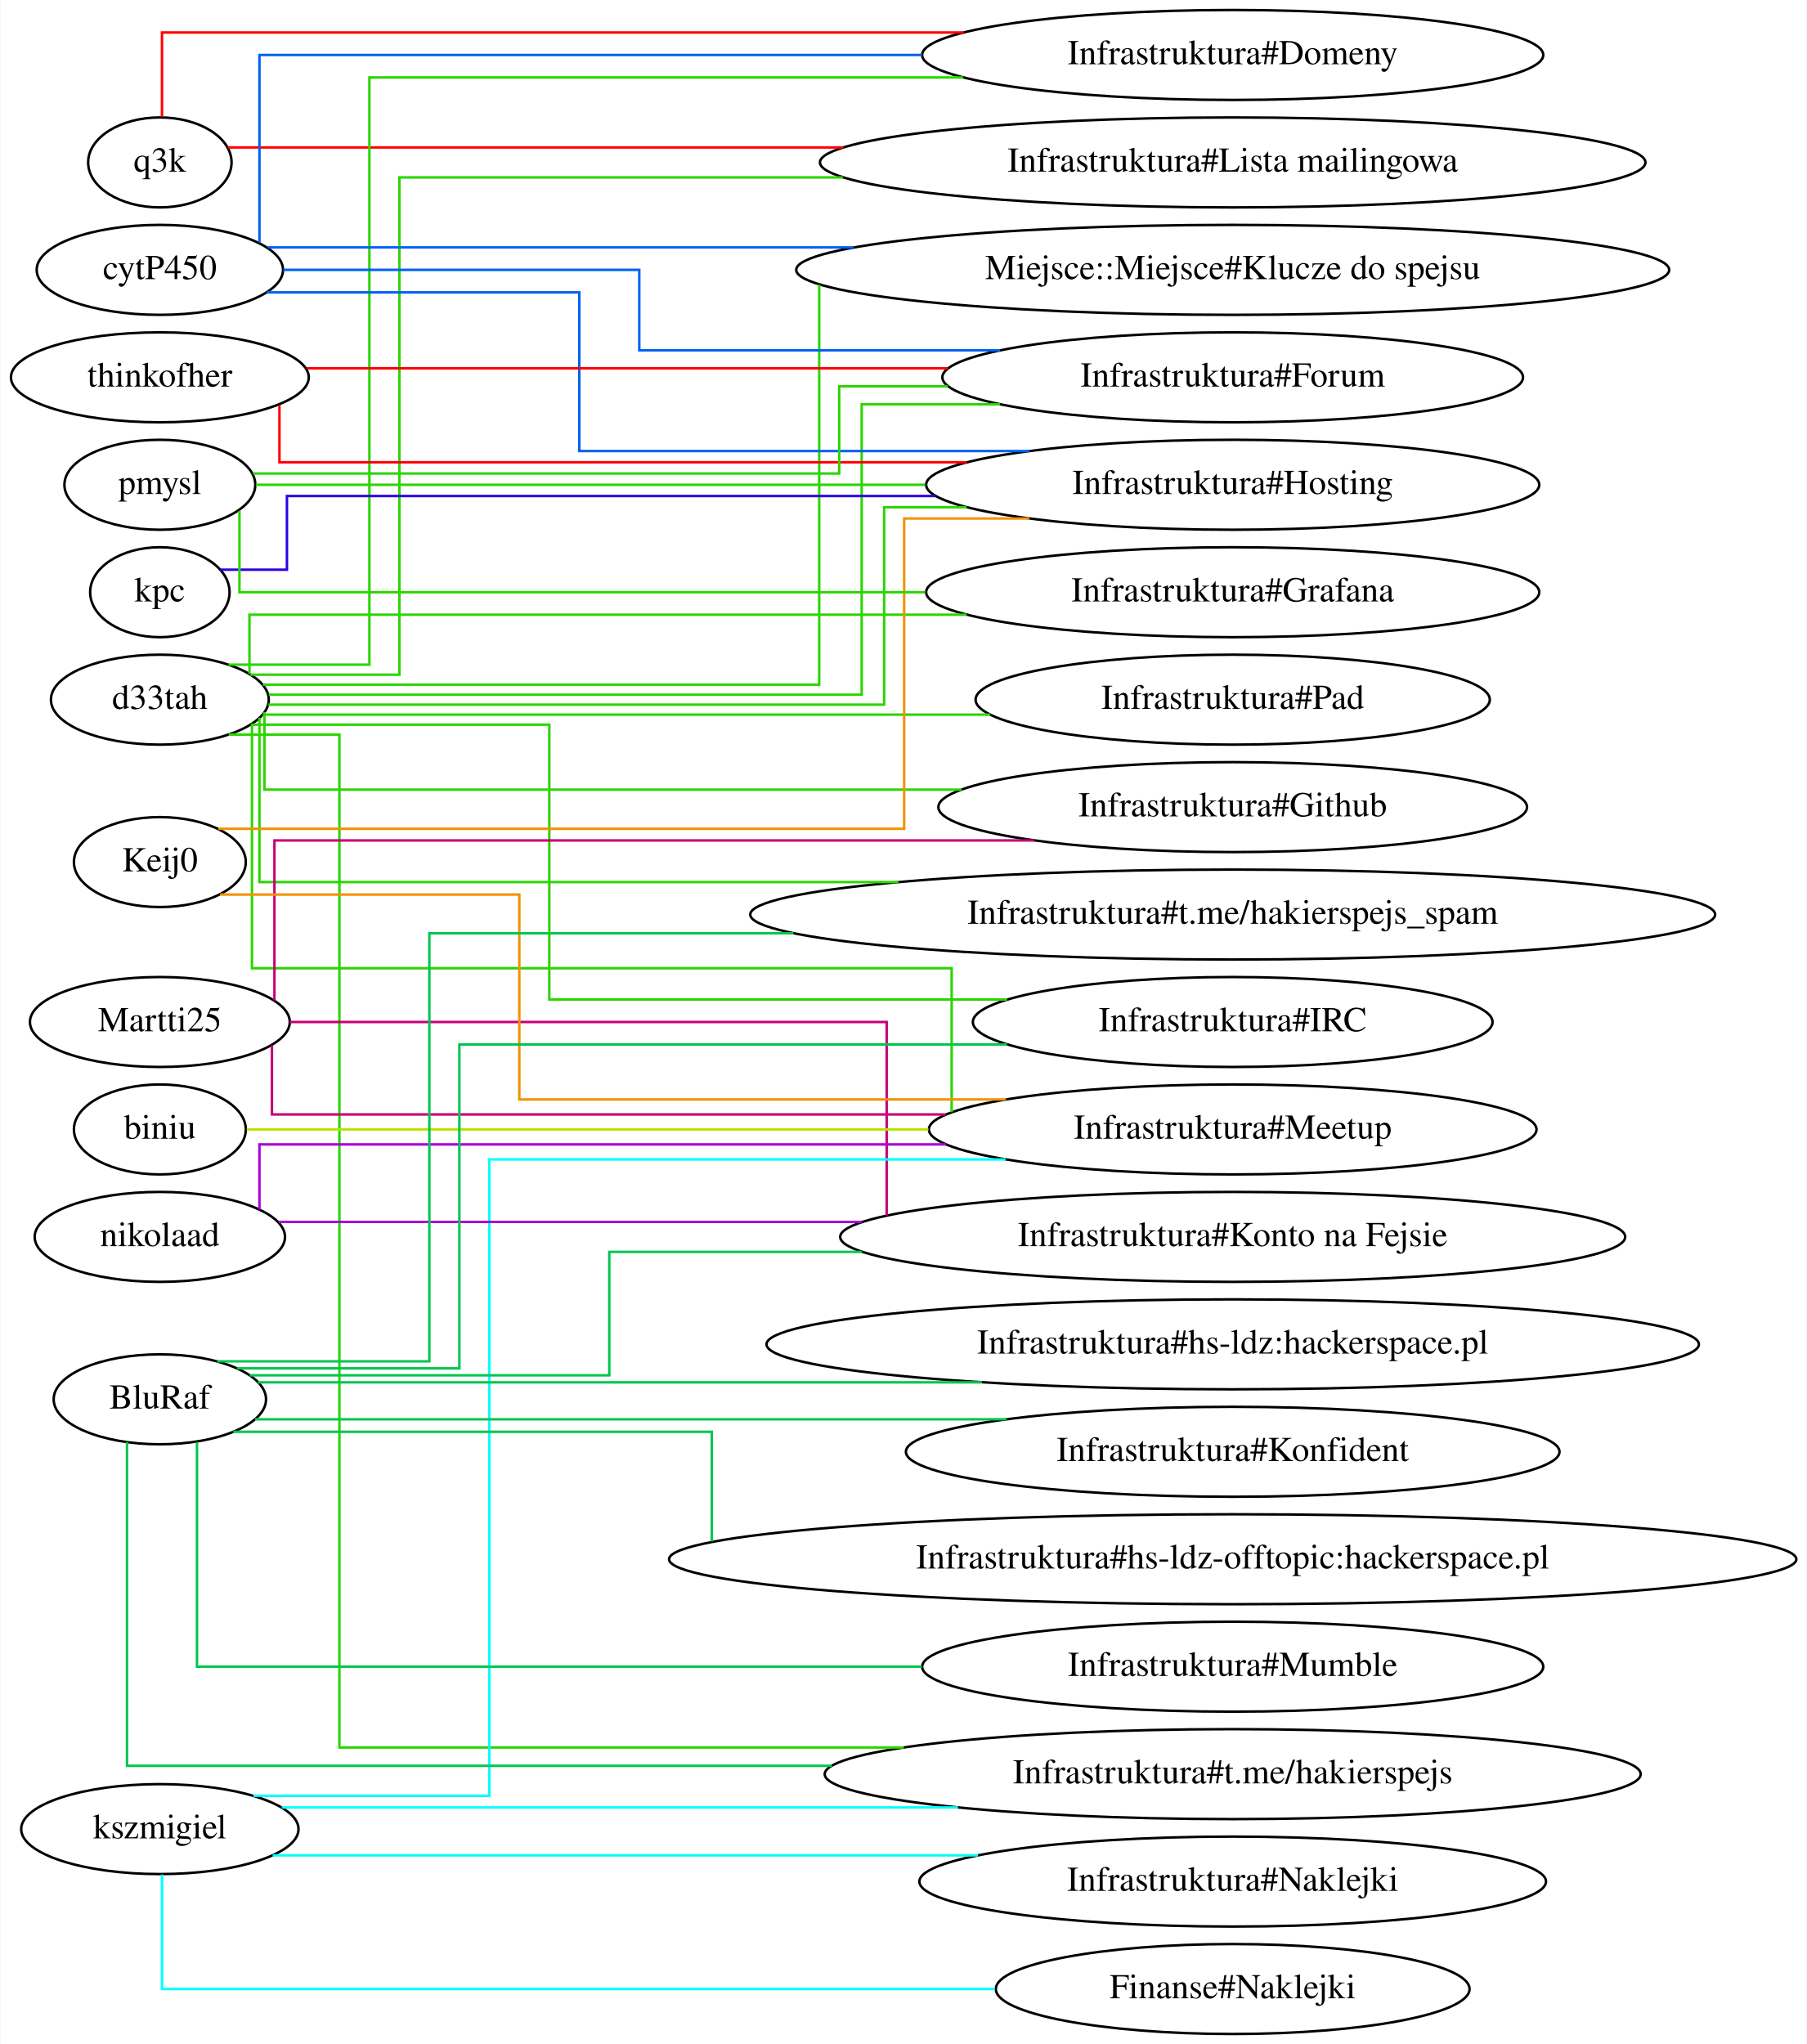
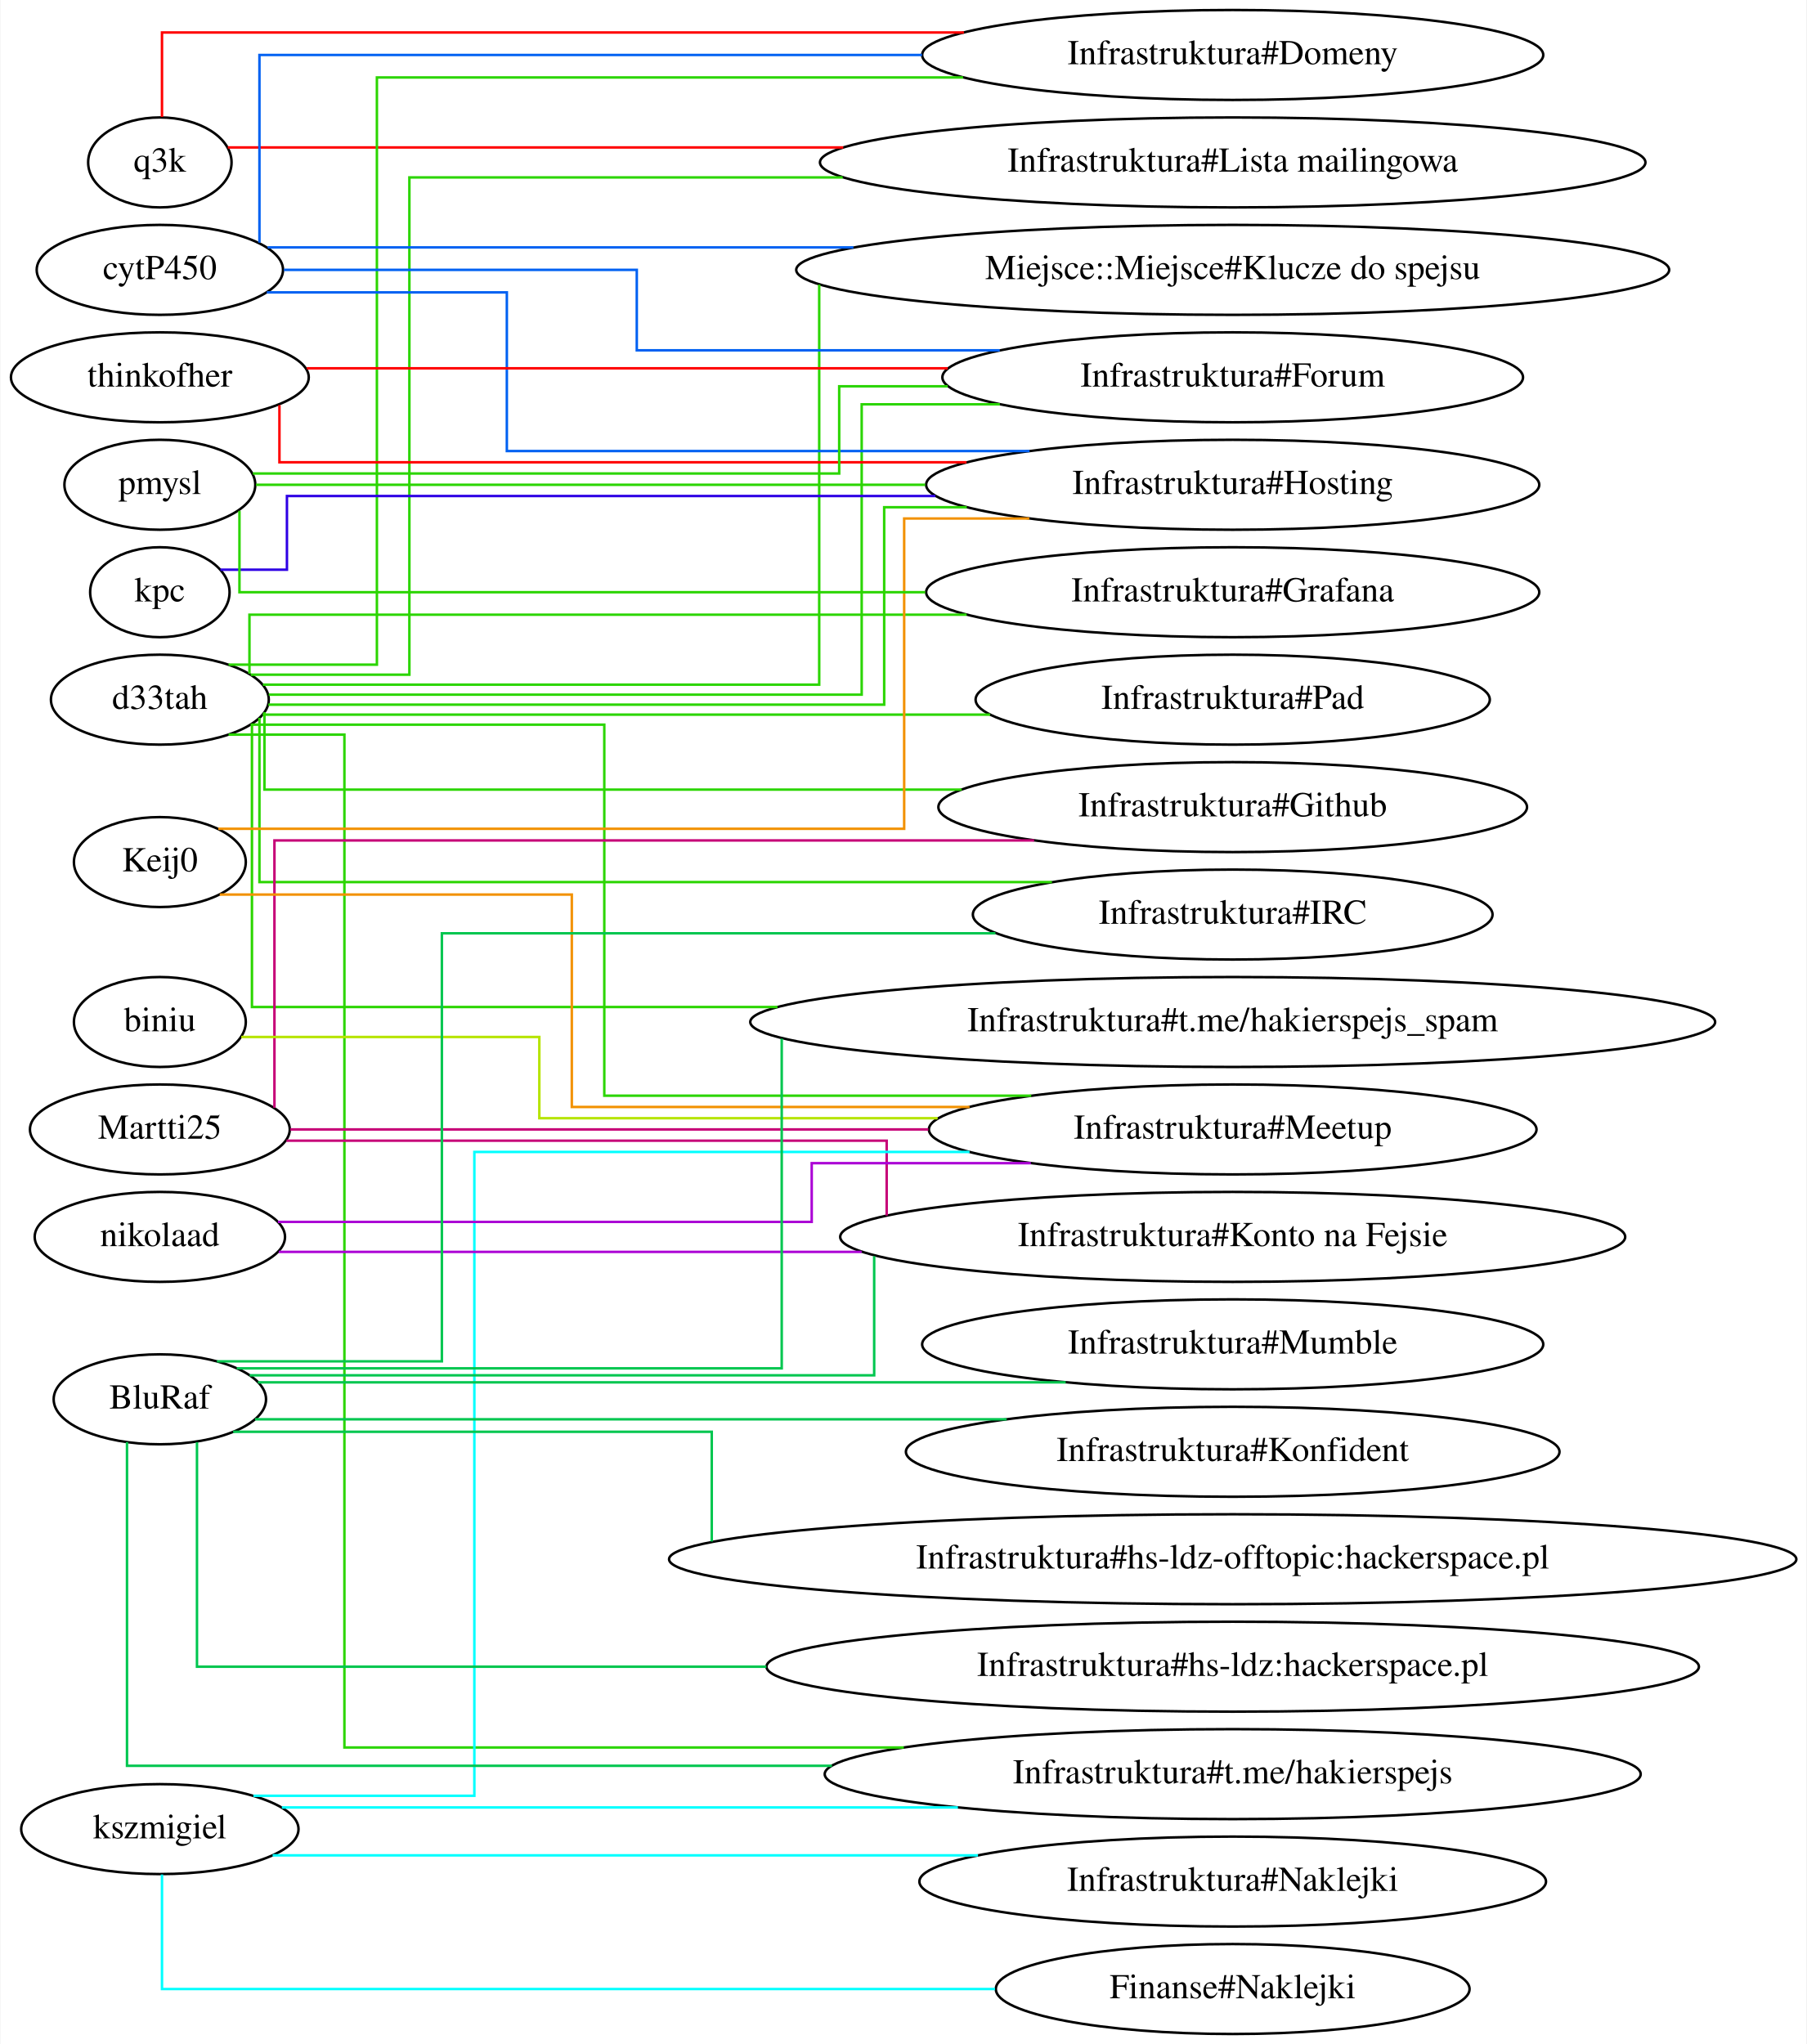
<svg xmlns="http://www.w3.org/2000/svg" width="723pt" height="818pt" viewBox="0.00 0.00 722.65 818.00">
  <g id="graph0" class="graph" transform="scale(1 1) rotate(0) translate(4 814)">
    <polygon fill="#ffffff" stroke="transparent" points="-4,4 -4,-814 718.649,-814 718.649,4 -4,4" />
    <g id="node1" class="node">
      <ellipse fill="none" stroke="#000000" cx="59.795" cy="-749" rx="28.695" ry="18" />
      <text text-anchor="middle" x="59.795" y="-745.3" font-family="Times,serif" font-size="14.00" fill="#000000">q3k</text>
    </g>
    <g id="node2" class="node">
+       <ellipse fill="none" stroke="#000000" cx="489.119" cy="-792" rx="124.278" ry="18" />
+       <text text-anchor="middle" x="489.119" y="-788.3" font-family="Times,serif" font-size="14.00" fill="#000000">Infrastruktura#Domeny</text>
+     </g>
+     <g id="edge1" class="edge">
+       <path fill="none" stroke="#ff0000" d="M60.649,-767.187C60.649,-782.182 60.649,-801 60.649,-801 60.649,-801 254.63,-801 381.551,-801" />
+     </g>
+     <g id="node3" class="node">
      <ellipse fill="none" stroke="#000000" cx="489.119" cy="-749" rx="165.171" ry="18" />
      <text text-anchor="middle" x="489.119" y="-745.3" font-family="Times,serif" font-size="14.00" fill="#000000">Infrastruktura#Lista mailingowa</text>
    </g>
-     <g id="edge1" class="edge">
+     <g id="edge2" class="edge">
      <path fill="none" stroke="#ff0000" d="M86.977,-755C135.915,-755 242.234,-755 333.265,-755" />
-     </g>
-     <g id="node3" class="node">
-       <ellipse fill="none" stroke="#000000" cx="489.119" cy="-792" rx="124.278" ry="18" />
-       <text text-anchor="middle" x="489.119" y="-788.3" font-family="Times,serif" font-size="14.00" fill="#000000">Infrastruktura#Domeny</text>
-     </g>
-     <g id="edge2" class="edge">
-       <path fill="none" stroke="#ff0000" d="M60.649,-767.187C60.649,-782.182 60.649,-801 60.649,-801 60.649,-801 254.63,-801 381.551,-801" />
    </g>
    <g id="node4" class="node">
      <ellipse fill="none" stroke="#000000" cx="59.795" cy="-534" rx="43.592" ry="18" />
      <text text-anchor="middle" x="59.795" y="-530.3" font-family="Times,serif" font-size="14.00" fill="#000000">d33tah</text>
    </g>
-     <g id="edge12" class="edge">
-       <path fill="none" stroke="#2bd500" d="M96.033,-544C123.178,-544 155.649,-544 155.649,-544 155.649,-544 155.649,-743 155.649,-743 155.649,-743 246.335,-743 333.124,-743" />
-     </g>
-     <g id="edge5" class="edge">
-       <path fill="none" stroke="#2bd500" d="M87.252,-548C111.707,-548 143.649,-548 143.649,-548 143.649,-548 143.649,-783 143.649,-783 143.649,-783 279.867,-783 381.232,-783" />
+     <g id="edge10" class="edge">
+       <path fill="none" stroke="#2bd500" d="M87.276,-548C112.722,-548 146.649,-548 146.649,-548 146.649,-548 146.649,-783 146.649,-783 146.649,-783 280.845,-783 381.23,-783" />
+     </g>
+     <g id="edge14" class="edge">
+       <path fill="none" stroke="#2bd500" d="M96.127,-544C124.678,-544 159.649,-544 159.649,-544 159.649,-544 159.649,-743 159.649,-743 159.649,-743 247.91,-743 333.068,-743" />
    </g>
    <g id="node5" class="node">
-       <ellipse fill="none" stroke="#000000" cx="489.119" cy="-448" rx="193.066" ry="18" />
-       <text text-anchor="middle" x="489.119" y="-444.3" font-family="Times,serif" font-size="14.00" fill="#000000">Infrastruktura#t.me/hakierspejs_spam</text>
+       <ellipse fill="none" stroke="#000000" cx="489.119" cy="-663" rx="116.18" ry="18" />
+       <text text-anchor="middle" x="489.119" y="-659.3" font-family="Times,serif" font-size="14.00" fill="#000000">Infrastruktura#Forum</text>
    </g>
    <g id="edge3" class="edge">
-       <path fill="none" stroke="#2bd500" d="M99.649,-526.734C99.649,-508.269 99.649,-461 99.649,-461 99.649,-461 242.656,-461 355.358,-461" />
+       <path fill="none" stroke="#2bd500" d="M103.37,-536C182.257,-536 340.649,-536 340.649,-536 340.649,-536 340.649,-652.2 340.649,-652.2 340.649,-652.2 366.104,-652.2 395.934,-652.2" />
    </g>
    <g id="node6" class="node">
      <ellipse fill="none" stroke="#000000" cx="489.119" cy="-577" rx="122.678" ry="18" />
      <text text-anchor="middle" x="489.119" y="-573.3" font-family="Times,serif" font-size="14.00" fill="#000000">Infrastruktura#Grafana</text>
    </g>
    <g id="edge4" class="edge">
      <path fill="none" stroke="#2bd500" d="M95.649,-544.386C95.649,-554.385 95.649,-568 95.649,-568 95.649,-568 266.113,-568 382.641,-568" />
    </g>
    <g id="node7" class="node">
-       <ellipse fill="none" stroke="#000000" cx="489.119" cy="-620" rx="122.678" ry="18" />
-       <text text-anchor="middle" x="489.119" y="-616.3" font-family="Times,serif" font-size="14.00" fill="#000000">Infrastruktura#Hosting</text>
+       <ellipse fill="none" stroke="#000000" cx="489.119" cy="-104" rx="163.271" ry="18" />
+       <text text-anchor="middle" x="489.119" y="-100.3" font-family="Times,serif" font-size="14.00" fill="#000000">Infrastruktura#t.me/hakierspejs</text>
+     </g>
+     <g id="edge5" class="edge">
+       <path fill="none" stroke="#2bd500" d="M87.295,-520C108.293,-520 133.649,-520 133.649,-520 133.649,-520 133.649,-114.667 133.649,-114.667 133.649,-114.667 256.301,-114.667 357.513,-114.667" />
+     </g>
+     <g id="node8" class="node">
+       <ellipse fill="none" stroke="#000000" cx="489.119" cy="-706" rx="174.669" ry="18" />
+       <text text-anchor="middle" x="489.119" y="-702.3" font-family="Times,serif" font-size="14.00" fill="#000000">Miejsce::Miejsce#Klucze do spejsu</text>
    </g>
    <g id="edge6" class="edge">
-       <path fill="none" stroke="#2bd500" d="M103.189,-532C184.049,-532 349.649,-532 349.649,-532 349.649,-532 349.649,-611 349.649,-611 349.649,-611 363.612,-611 382.702,-611" />
-     </g>
-     <g id="node8" class="node">
-       <ellipse fill="none" stroke="#000000" cx="489.119" cy="-491" rx="117.779" ry="18" />
-       <text text-anchor="middle" x="489.119" y="-487.3" font-family="Times,serif" font-size="14.00" fill="#000000">Infrastruktura#Github</text>
-     </g>
-     <g id="edge7" class="edge">
-       <path fill="none" stroke="#2bd500" d="M101.649,-528.994C101.649,-519.102 101.649,-498 101.649,-498 101.649,-498 266.045,-498 380.672,-498" />
+       <path fill="none" stroke="#2bd500" d="M101.022,-540C175.231,-540 323.649,-540 323.649,-540 323.649,-540 323.649,-670.521 323.649,-700.092" />
    </g>
    <g id="node9" class="node">
      <ellipse fill="none" stroke="#000000" cx="489.119" cy="-362" rx="121.578" ry="18" />
      <text text-anchor="middle" x="489.119" y="-358.3" font-family="Times,serif" font-size="14.00" fill="#000000">Infrastruktura#Meetup</text>
    </g>
+     <g id="edge7" class="edge">
+       <path fill="none" stroke="#2bd500" d="M96.215,-524C148.249,-524 237.649,-524 237.649,-524 237.649,-524 237.649,-375.5 237.649,-375.5 237.649,-375.5 334.961,-375.5 408.515,-375.5" />
+     </g>
+     <g id="node10" class="node">
+       <ellipse fill="none" stroke="#000000" cx="489.119" cy="-620" rx="122.678" ry="18" />
+       <text text-anchor="middle" x="489.119" y="-616.3" font-family="Times,serif" font-size="14.00" fill="#000000">Infrastruktura#Hosting</text>
+     </g>
    <g id="edge8" class="edge">
-       <path fill="none" stroke="#2bd500" d="M96.649,-524.079C96.649,-497.467 96.649,-426.5 96.649,-426.5 96.649,-426.5 376.649,-426.5 376.649,-426.5 376.649,-426.5 376.649,-385.542 376.649,-368.903" />
-     </g>
-     <g id="node10" class="node">
-       <ellipse fill="none" stroke="#000000" cx="489.119" cy="-104" rx="163.271" ry="18" />
-       <text text-anchor="middle" x="489.119" y="-100.3" font-family="Times,serif" font-size="14.00" fill="#000000">Infrastruktura#t.me/hakierspejs</text>
+       <path fill="none" stroke="#2bd500" d="M103.189,-532C184.049,-532 349.649,-532 349.649,-532 349.649,-532 349.649,-611 349.649,-611 349.649,-611 363.612,-611 382.702,-611" />
+     </g>
+     <g id="node11" class="node">
+       <ellipse fill="none" stroke="#000000" cx="489.119" cy="-491" rx="117.779" ry="18" />
+       <text text-anchor="middle" x="489.119" y="-487.3" font-family="Times,serif" font-size="14.00" fill="#000000">Infrastruktura#Github</text>
    </g>
    <g id="edge9" class="edge">
-       <path fill="none" stroke="#2bd500" d="M87.37,-520C107.633,-520 131.649,-520 131.649,-520 131.649,-520 131.649,-114.667 131.649,-114.667 131.649,-114.667 255.607,-114.667 357.534,-114.667" />
-     </g>
-     <g id="node11" class="node">
-       <ellipse fill="none" stroke="#000000" cx="489.119" cy="-405" rx="103.981" ry="18" />
-       <text text-anchor="middle" x="489.119" y="-401.3" font-family="Times,serif" font-size="14.00" fill="#000000">Infrastruktura#IRC</text>
-     </g>
-     <g id="edge10" class="edge">
-       <path fill="none" stroke="#2bd500" d="M96.336,-524C142.402,-524 215.649,-524 215.649,-524 215.649,-524 215.649,-414 215.649,-414 215.649,-414 319.161,-414 398.817,-414" />
+       <path fill="none" stroke="#2bd500" d="M101.649,-528.994C101.649,-519.102 101.649,-498 101.649,-498 101.649,-498 266.045,-498 380.672,-498" />
    </g>
    <g id="node12" class="node">
      <ellipse fill="none" stroke="#000000" cx="489.119" cy="-534" rx="102.882" ry="18" />
      <text text-anchor="middle" x="489.119" y="-530.3" font-family="Times,serif" font-size="14.00" fill="#000000">Infrastruktura#Pad</text>
    </g>
    <g id="edge11" class="edge">
      <path fill="none" stroke="#2bd500" d="M100.96,-528C167.491,-528 300.433,-528 392.047,-528" />
    </g>
    <g id="node13" class="node">
-       <ellipse fill="none" stroke="#000000" cx="489.119" cy="-706" rx="174.669" ry="18" />
-       <text text-anchor="middle" x="489.119" y="-702.3" font-family="Times,serif" font-size="14.00" fill="#000000">Miejsce::Miejsce#Klucze do spejsu</text>
+       <ellipse fill="none" stroke="#000000" cx="489.119" cy="-448" rx="103.981" ry="18" />
+       <text text-anchor="middle" x="489.119" y="-444.3" font-family="Times,serif" font-size="14.00" fill="#000000">Infrastruktura#IRC</text>
+     </g>
+     <g id="edge12" class="edge">
+       <path fill="none" stroke="#2bd500" d="M99.649,-526.734C99.649,-508.269 99.649,-461 99.649,-461 99.649,-461 304.144,-461 416.776,-461" />
+     </g>
+     <g id="node14" class="node">
+       <ellipse fill="none" stroke="#000000" cx="489.119" cy="-405" rx="193.066" ry="18" />
+       <text text-anchor="middle" x="489.119" y="-401.3" font-family="Times,serif" font-size="14.00" fill="#000000">Infrastruktura#t.me/hakierspejs_spam</text>
    </g>
    <g id="edge13" class="edge">
-       <path fill="none" stroke="#2bd500" d="M101.022,-540C175.231,-540 323.649,-540 323.649,-540 323.649,-540 323.649,-670.521 323.649,-700.092" />
-     </g>
-     <g id="node14" class="node">
-       <ellipse fill="none" stroke="#000000" cx="489.119" cy="-663" rx="116.18" ry="18" />
-       <text text-anchor="middle" x="489.119" y="-659.3" font-family="Times,serif" font-size="14.00" fill="#000000">Infrastruktura#Forum</text>
-     </g>
-     <g id="edge14" class="edge">
-       <path fill="none" stroke="#2bd500" d="M103.37,-536C182.257,-536 340.649,-536 340.649,-536 340.649,-536 340.649,-652.2 340.649,-652.2 340.649,-652.2 366.104,-652.2 395.934,-652.2" />
+       <path fill="none" stroke="#2bd500" d="M96.649,-524.348C96.649,-495.352 96.649,-411 96.649,-411 96.649,-411 204.382,-411 306.959,-411" />
    </g>
    <g id="node15" class="node">
      <ellipse fill="none" stroke="#000000" cx="59.795" cy="-706" rx="49.291" ry="18" />
      <text text-anchor="middle" x="59.795" y="-702.3" font-family="Times,serif" font-size="14.00" fill="#000000">cytP450</text>
    </g>
+     <g id="edge15" class="edge">
+       <path fill="none" stroke="#0061f2" d="M99.649,-716.892C99.649,-740.033 99.649,-792 99.649,-792 99.649,-792 250.837,-792 364.818,-792" />
+     </g>
    <g id="edge18" class="edge">
-       <path fill="none" stroke="#0061f2" d="M99.649,-716.892C99.649,-740.033 99.649,-792 99.649,-792 99.649,-792 250.837,-792 364.818,-792" />
-     </g>
-     <g id="edge15" class="edge">
-       <path fill="none" stroke="#0061f2" d="M102.586,-697C152.317,-697 227.649,-697 227.649,-697 227.649,-697 227.649,-633.5 227.649,-633.5 227.649,-633.5 331.067,-633.5 407.822,-633.5" />
+       <path fill="none" stroke="#0061f2" d="M109.441,-706C165.991,-706 250.649,-706 250.649,-706 250.649,-706 250.649,-673.8 250.649,-673.8 250.649,-673.8 329.012,-673.8 395.896,-673.8" />
+     </g>
+     <g id="edge16" class="edge">
+       <path fill="none" stroke="#0061f2" d="M102.926,-715C157.467,-715 254.287,-715 337.335,-715" />
    </g>
    <g id="edge17" class="edge">
-       <path fill="none" stroke="#0061f2" d="M102.926,-715C157.467,-715 254.287,-715 337.335,-715" />
-     </g>
-     <g id="edge16" class="edge">
-       <path fill="none" stroke="#0061f2" d="M109.202,-706C166.047,-706 251.649,-706 251.649,-706 251.649,-706 251.649,-673.8 251.649,-673.8 251.649,-673.8 329.418,-673.8 395.947,-673.8" />
+       <path fill="none" stroke="#0061f2" d="M102.589,-697C143.387,-697 198.649,-697 198.649,-697 198.649,-697 198.649,-633.5 198.649,-633.5 198.649,-633.5 321.89,-633.5 407.821,-633.5" />
    </g>
    <g id="node16" class="node">
-       <ellipse fill="none" stroke="#000000" cx="59.795" cy="-405" rx="51.991" ry="18" />
-       <text text-anchor="middle" x="59.795" y="-401.3" font-family="Times,serif" font-size="14.00" fill="#000000">Martti25</text>
+       <ellipse fill="none" stroke="#000000" cx="59.795" cy="-362" rx="51.991" ry="18" />
+       <text text-anchor="middle" x="59.795" y="-358.3" font-family="Times,serif" font-size="14.00" fill="#000000">Martti25</text>
    </g>
    <g id="edge19" class="edge">
-       <path fill="none" stroke="#c60077" d="M105.649,-413.621C105.649,-432.87 105.649,-477.667 105.649,-477.667 105.649,-477.667 297.343,-477.667 409.664,-477.667" />
+       <path fill="none" stroke="#c60077" d="M112.009,-362C175.027,-362 283.027,-362 367.341,-362" />
    </g>
    <g id="edge21" class="edge">
-       <path fill="none" stroke="#c60077" d="M104.649,-395.663C104.649,-384.702 104.649,-368 104.649,-368 104.649,-368 260.996,-368 374.286,-368" />
+       <path fill="none" stroke="#c60077" d="M105.649,-370.694C105.649,-397.593 105.649,-477.667 105.649,-477.667 105.649,-477.667 297.343,-477.667 409.664,-477.667" />
    </g>
    <g id="node17" class="node">
      <ellipse fill="none" stroke="#000000" cx="489.119" cy="-319" rx="157.072" ry="18" />
      <text text-anchor="middle" x="489.119" y="-315.3" font-family="Times,serif" font-size="14.00" fill="#000000">Infrastruktura#Konto na Fejsie</text>
    </g>
    <g id="edge20" class="edge">
-       <path fill="none" stroke="#c60077" d="M111.794,-405C195.454,-405 350.649,-405 350.649,-405 350.649,-405 350.649,-349.313 350.649,-327.56" />
+       <path fill="none" stroke="#c60077" d="M110.458,-357.5C193.79,-357.5 350.649,-357.5 350.649,-357.5 350.649,-357.5 350.649,-338.887 350.649,-327.544" />
    </g>
    <g id="node18" class="node">
-       <ellipse fill="none" stroke="#000000" cx="59.795" cy="-362" rx="34.394" ry="18" />
-       <text text-anchor="middle" x="59.795" y="-358.3" font-family="Times,serif" font-size="14.00" fill="#000000">biniu</text>
+       <ellipse fill="none" stroke="#000000" cx="59.795" cy="-405" rx="34.394" ry="18" />
+       <text text-anchor="middle" x="59.795" y="-401.3" font-family="Times,serif" font-size="14.00" fill="#000000">biniu</text>
    </g>
    <g id="edge22" class="edge">
-       <path fill="none" stroke="#b6e400" d="M94.564,-362C153.254,-362 274.638,-362 367.364,-362" />
+       <path fill="none" stroke="#b6e400" d="M92.371,-399C136.991,-399 211.649,-399 211.649,-399 211.649,-399 211.649,-366.5 211.649,-366.5 211.649,-366.5 295.524,-366.5 371.045,-366.5" />
    </g>
    <g id="node19" class="node">
      <ellipse fill="none" stroke="#000000" cx="59.795" cy="-82" rx="55.491" ry="18" />
      <text text-anchor="middle" x="59.795" y="-78.3" font-family="Times,serif" font-size="14.00" fill="#000000">kszmigiel</text>
    </g>
+     <g id="edge26" class="edge">
+       <path fill="none" stroke="#00ffff" d="M108.626,-90.667C174.009,-90.667 291.874,-90.667 379.156,-90.667" />
+     </g>
    <g id="edge24" class="edge">
-       <path fill="none" stroke="#00ffff" d="M97.226,-95.333C136.208,-95.333 191.649,-95.333 191.649,-95.333 191.649,-95.333 191.649,-350 191.649,-350 191.649,-350 310.772,-350 398.252,-350" />
-     </g>
-     <g id="edge25" class="edge">
-       <path fill="none" stroke="#00ffff" d="M108.626,-90.667C174.009,-90.667 291.874,-90.667 379.156,-90.667" />
+       <path fill="none" stroke="#00ffff" d="M97.215,-95.333C134.313,-95.333 185.649,-95.333 185.649,-95.333 185.649,-95.333 185.649,-353 185.649,-353 185.649,-353 296.183,-353 383.832,-353" />
    </g>
    <g id="node20" class="node">
      <ellipse fill="none" stroke="#000000" cx="489.119" cy="-18" rx="94.783" ry="18" />
      <text text-anchor="middle" x="489.119" y="-14.3" font-family="Times,serif" font-size="14.00" fill="#000000">Finanse#Naklejki</text>
    </g>
    <g id="edge23" class="edge">
      <path fill="none" stroke="#00ffff" d="M60.649,-63.831C60.649,-44.91 60.649,-18 60.649,-18 60.649,-18 267.797,-18 394.028,-18" />
    </g>
    <g id="node21" class="node">
      <ellipse fill="none" stroke="#000000" cx="489.119" cy="-61" rx="125.378" ry="18" />
      <text text-anchor="middle" x="489.119" y="-57.3" font-family="Times,serif" font-size="14.00" fill="#000000">Infrastruktura#Naklejki</text>
    </g>
-     <g id="edge26" class="edge">
+     <g id="edge25" class="edge">
      <path fill="none" stroke="#00ffff" d="M104.928,-71.5C171.452,-71.5 297.614,-71.5 387.199,-71.5" />
    </g>
    <g id="node22" class="node">
      <ellipse fill="none" stroke="#000000" cx="59.795" cy="-319" rx="50.091" ry="18" />
      <text text-anchor="middle" x="59.795" y="-315.3" font-family="Times,serif" font-size="14.00" fill="#000000">nikolaad</text>
    </g>
+     <g id="edge27" class="edge">
+       <path fill="none" stroke="#ab00d5" d="M107.034,-325C182.205,-325 320.649,-325 320.649,-325 320.649,-325 320.649,-348.5 320.649,-348.5 320.649,-348.5 365.102,-348.5 408.339,-348.5" />
+     </g>
    <g id="edge28" class="edge">
-       <path fill="none" stroke="#ab00d5" d="M99.649,-329.901C99.649,-340.815 99.649,-356 99.649,-356 99.649,-356 259.488,-356 374.372,-356" />
-     </g>
-     <g id="edge27" class="edge">
-       <path fill="none" stroke="#ab00d5" d="M107.38,-325C163.379,-325 259.078,-325 340.644,-325" />
+       <path fill="none" stroke="#ab00d5" d="M107.38,-313C163.379,-313 259.078,-313 340.644,-313" />
    </g>
    <g id="node23" class="node">
      <ellipse fill="none" stroke="#000000" cx="59.795" cy="-469" rx="34.394" ry="18" />
      <text text-anchor="middle" x="59.795" y="-465.3" font-family="Times,serif" font-size="14.00" fill="#000000">Keij0</text>
    </g>
    <g id="edge29" class="edge">
+       <path fill="none" stroke="#f29100" d="M83.766,-456C129.488,-456 224.649,-456 224.649,-456 224.649,-456 224.649,-371 224.649,-371 224.649,-371 310.082,-371 383.834,-371" />
+     </g>
+     <g id="edge30" class="edge">
      <path fill="none" stroke="#f29100" d="M83.167,-482.333C153.383,-482.333 357.649,-482.333 357.649,-482.333 357.649,-482.333 357.649,-606.5 357.649,-606.5 357.649,-606.5 380.832,-606.5 407.728,-606.5" />
-     </g>
-     <g id="edge30" class="edge">
-       <path fill="none" stroke="#f29100" d="M83.873,-456C124.825,-456 203.649,-456 203.649,-456 203.649,-456 203.649,-374 203.649,-374 203.649,-374 314.813,-374 398.403,-374" />
    </g>
    <g id="node24" class="node">
      <ellipse fill="none" stroke="#000000" cx="59.795" cy="-254" rx="42.494" ry="18" />
      <text text-anchor="middle" x="59.795" y="-250.3" font-family="Times,serif" font-size="14.00" fill="#000000">BluRaf</text>
    </g>
-     <g id="edge31" class="edge">
-       <path fill="none" stroke="#00c64f" d="M82.668,-269.2C114.328,-269.2 167.649,-269.2 167.649,-269.2 167.649,-269.2 167.649,-440.5 167.649,-440.5 167.649,-440.5 238.285,-440.5 313.335,-440.5" />
-     </g>
    <g id="edge33" class="edge">
      <path fill="none" stroke="#00c64f" d="M46.649,-236.888C46.649,-198.199 46.649,-107.333 46.649,-107.333 46.649,-107.333 202.125,-107.333 328.752,-107.333" />
    </g>
+     <g id="edge37" class="edge">
+       <path fill="none" stroke="#00c64f" d="M82.632,-269.2C115.609,-269.2 172.649,-269.2 172.649,-269.2 172.649,-269.2 172.649,-440.5 172.649,-440.5 172.649,-440.5 300.95,-440.5 394.168,-440.5" />
+     </g>
+     <g id="edge38" class="edge">
+       <path fill="none" stroke="#00c64f" d="M90.559,-266.4C157.14,-266.4 308.649,-266.4 308.649,-266.4 308.649,-266.4 308.649,-370.629 308.649,-398.315" />
+     </g>
    <g id="edge36" class="edge">
-       <path fill="none" stroke="#00c64f" d="M90.66,-266.4C126.172,-266.4 179.649,-266.4 179.649,-266.4 179.649,-266.4 179.649,-396 179.649,-396 179.649,-396 307.432,-396 398.776,-396" />
-     </g>
-     <g id="edge32" class="edge">
-       <path fill="none" stroke="#00c64f" d="M95.759,-263.6C148.245,-263.6 239.649,-263.6 239.649,-263.6 239.649,-263.6 239.649,-313 239.649,-313 239.649,-313 287.187,-313 340.759,-313" />
+       <path fill="none" stroke="#00c64f" d="M95.709,-263.6C172.484,-263.6 345.649,-263.6 345.649,-263.6 345.649,-263.6 345.649,-296.075 345.649,-311.297" />
    </g>
    <g id="node25" class="node">
      <ellipse fill="none" stroke="#000000" cx="489.119" cy="-190" rx="225.56" ry="18" />
      <text text-anchor="middle" x="489.119" y="-186.3" font-family="Times,serif" font-size="14.00" fill="#000000">Infrastruktura#hs-ldz-offtopic:hackerspace.pl</text>
    </g>
+     <g id="edge31" class="edge">
+       <path fill="none" stroke="#00c64f" d="M89.123,-241C149.199,-241 280.649,-241 280.649,-241 280.649,-241 280.649,-211.105 280.649,-197.091" />
+     </g>
+     <g id="node26" class="node">
+       <ellipse fill="none" stroke="#000000" cx="489.119" cy="-147" rx="186.567" ry="18" />
+       <text text-anchor="middle" x="489.119" y="-143.3" font-family="Times,serif" font-size="14.00" fill="#000000">Infrastruktura#hs-ldz:hackerspace.pl</text>
+     </g>
+     <g id="edge32" class="edge">
+       <path fill="none" stroke="#00c64f" d="M74.649,-236.809C74.649,-206.562 74.649,-147 74.649,-147 74.649,-147 192.486,-147 302.497,-147" />
+     </g>
+     <g id="node27" class="node">
+       <ellipse fill="none" stroke="#000000" cx="489.119" cy="-276" rx="124.278" ry="18" />
+       <text text-anchor="middle" x="489.119" y="-272.3" font-family="Times,serif" font-size="14.00" fill="#000000">Infrastruktura#Mumble</text>
+     </g>
    <g id="edge34" class="edge">
-       <path fill="none" stroke="#00c64f" d="M89.123,-241C149.199,-241 280.649,-241 280.649,-241 280.649,-241 280.649,-211.105 280.649,-197.091" />
-     </g>
-     <g id="node26" class="node">
-       <ellipse fill="none" stroke="#000000" cx="489.119" cy="-147" rx="124.278" ry="18" />
-       <text text-anchor="middle" x="489.119" y="-143.3" font-family="Times,serif" font-size="14.00" fill="#000000">Infrastruktura#Mumble</text>
-     </g>
-     <g id="edge35" class="edge">
-       <path fill="none" stroke="#00c64f" d="M74.649,-236.809C74.649,-206.562 74.649,-147 74.649,-147 74.649,-147 242.68,-147 364.765,-147" />
-     </g>
-     <g id="node27" class="node">
-       <ellipse fill="none" stroke="#000000" cx="489.119" cy="-276" rx="186.567" ry="18" />
-       <text text-anchor="middle" x="489.119" y="-272.3" font-family="Times,serif" font-size="14.00" fill="#000000">Infrastruktura#hs-ldz:hackerspace.pl</text>
-     </g>
-     <g id="edge37" class="edge">
-       <path fill="none" stroke="#00c64f" d="M99.032,-260.8C164.134,-260.8 296.442,-260.8 388.829,-260.8" />
+       <path fill="none" stroke="#00c64f" d="M99.032,-260.8C172.517,-260.8 331.633,-260.8 422.305,-260.8" />
    </g>
    <g id="node28" class="node">
      <ellipse fill="none" stroke="#000000" cx="489.119" cy="-233" rx="130.777" ry="18" />
      <text text-anchor="middle" x="489.119" y="-229.3" font-family="Times,serif" font-size="14.00" fill="#000000">Infrastruktura#Konfident</text>
    </g>
-     <g id="edge38" class="edge">
+     <g id="edge35" class="edge">
      <path fill="none" stroke="#00c64f" d="M97.894,-246C164.898,-246 305.54,-246 398.655,-246" />
    </g>
    <g id="node29" class="node">
      <ellipse fill="none" stroke="#000000" cx="59.795" cy="-577" rx="27.895" ry="18" />
      <text text-anchor="middle" x="59.795" y="-573.3" font-family="Times,serif" font-size="14.00" fill="#000000">kpc</text>
    </g>
    <g id="edge39" class="edge">
      <path fill="none" stroke="#2e00e4" d="M84.031,-586C97.129,-586 110.649,-586 110.649,-586 110.649,-586 110.649,-615.5 110.649,-615.5 110.649,-615.5 259.183,-615.5 370.148,-615.5" />
    </g>
    <g id="node30" class="node">
      <ellipse fill="none" stroke="#000000" cx="59.795" cy="-663" rx="59.59" ry="18" />
      <text text-anchor="middle" x="59.795" y="-659.3" font-family="Times,serif" font-size="14.00" fill="#000000">thinkofher</text>
    </g>
+     <g id="edge41" class="edge">
+       <path fill="none" stroke="#ff0000" d="M118.59,-666.6C184.385,-666.6 292.566,-666.6 375.095,-666.6" />
+     </g>
    <g id="edge40" class="edge">
      <path fill="none" stroke="#ff0000" d="M107.649,-651.867C107.649,-641.951 107.649,-629 107.649,-629 107.649,-629 269.742,-629 382.605,-629" />
-     </g>
-     <g id="edge41" class="edge">
-       <path fill="none" stroke="#ff0000" d="M118.59,-666.6C184.385,-666.6 292.566,-666.6 375.095,-666.6" />
    </g>
    <g id="node31" class="node">
      <ellipse fill="none" stroke="#000000" cx="59.795" cy="-620" rx="38.194" ry="18" />
      <text text-anchor="middle" x="59.795" y="-616.3" font-family="Times,serif" font-size="14.00" fill="#000000">pmysl</text>
    </g>
-     <g id="edge43" class="edge">
-       <path fill="none" stroke="#2bd500" d="M91.649,-609.591C91.649,-596.865 91.649,-577 91.649,-577 91.649,-577 249.346,-577 366.079,-577" />
-     </g>
-     <g id="edge42" class="edge">
-       <path fill="none" stroke="#2bd500" d="M98.272,-620C157.959,-620 275.422,-620 366.063,-620" />
-     </g>
    <g id="edge44" class="edge">
      <path fill="none" stroke="#2bd500" d="M97.025,-624.5C171.479,-624.5 331.649,-624.5 331.649,-624.5 331.649,-624.5 331.649,-659.4 331.649,-659.4 331.649,-659.4 350.469,-659.4 375.096,-659.4" />
    </g>
+     <g id="edge42" class="edge">
+       <path fill="none" stroke="#2bd500" d="M91.649,-609.591C91.649,-596.865 91.649,-577 91.649,-577 91.649,-577 249.346,-577 366.079,-577" />
+     </g>
+     <g id="edge43" class="edge">
+       <path fill="none" stroke="#2bd500" d="M98.272,-620C157.959,-620 275.422,-620 366.063,-620" />
+     </g>
  </g>
</svg>
